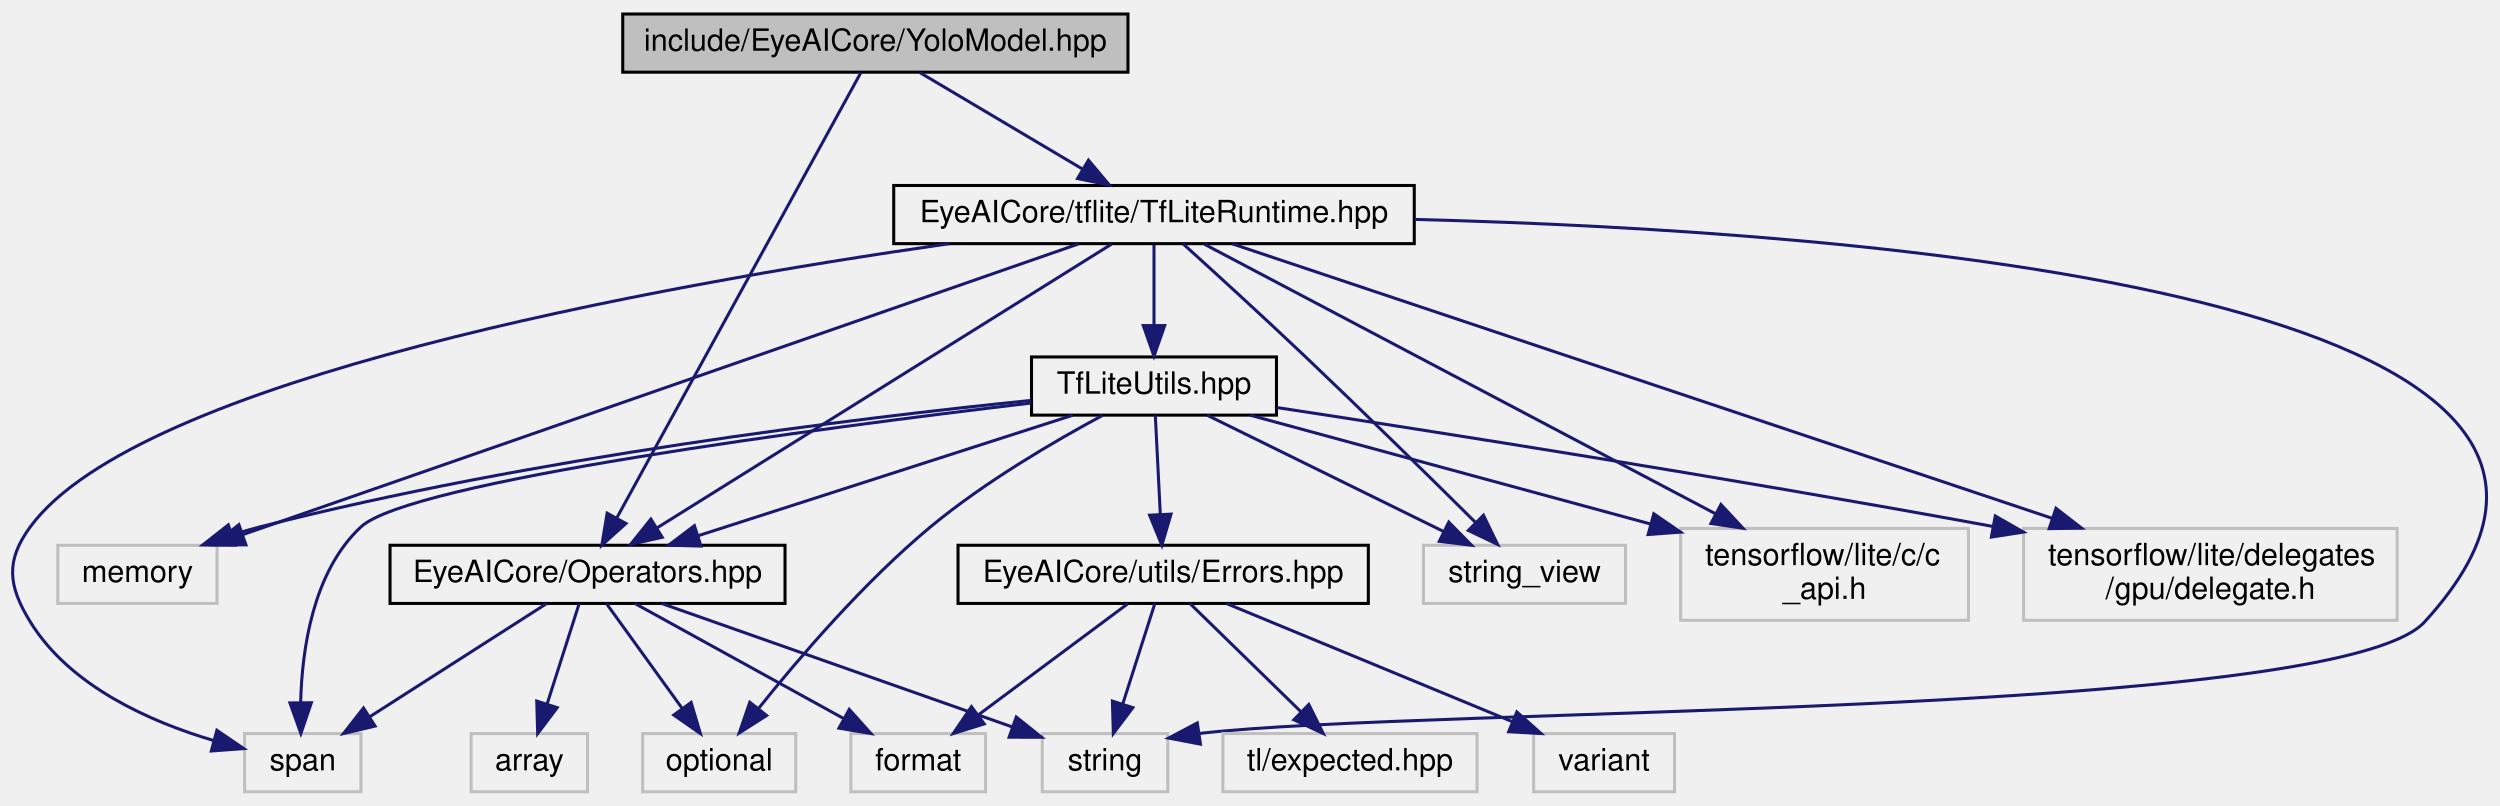
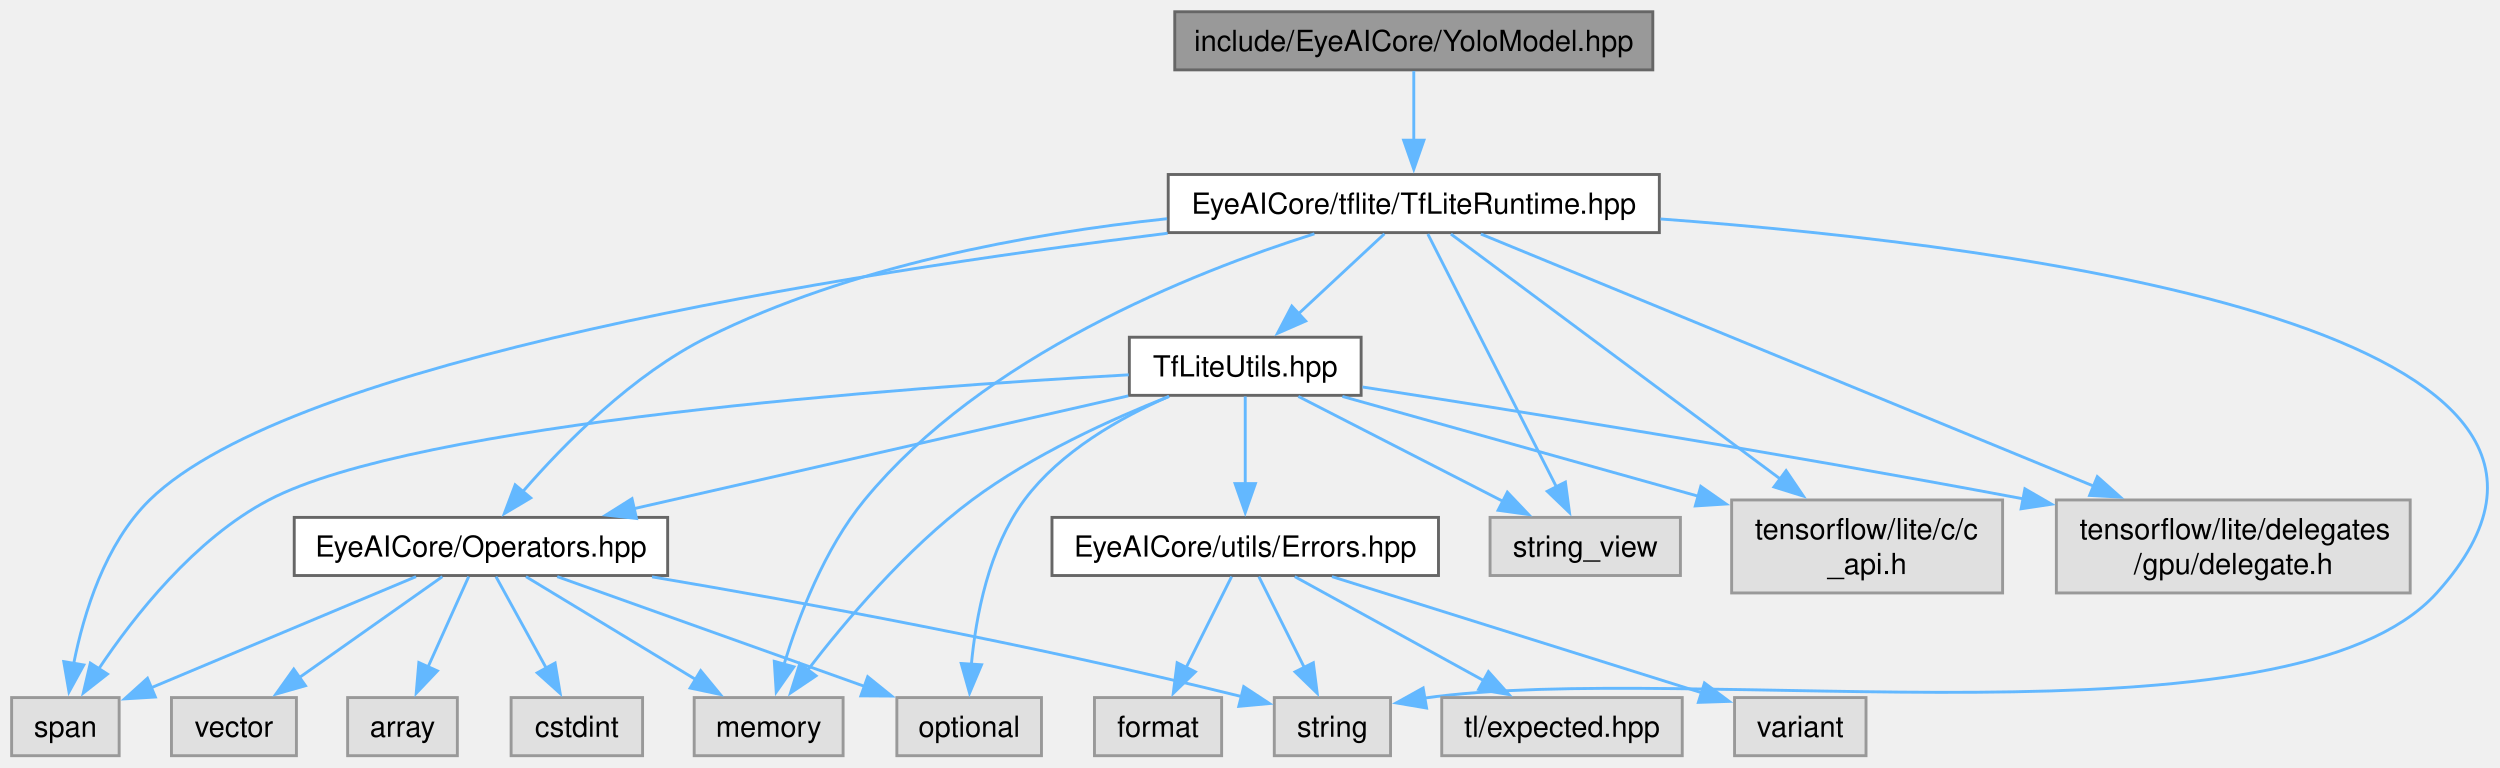
- <svg xmlns="http://www.w3.org/2000/svg" xmlns:xlink="http://www.w3.org/1999/xlink" width="816pt" height="263pt" viewBox="0.00 0.00 816.47 263.00">
-   <g id="graph0" class="graph" transform="scale(1 1) rotate(0) translate(4 259)">
-     <g id="node1" class="node">
-       <g id="a_node1">
-         <a xlink:title=" ">
-           <polygon fill="#bfbfbf" stroke="black" points="199.38,-235.5 199.38,-254.5 364.38,-254.5 364.38,-235.5 199.38,-235.5" />
-           <text text-anchor="middle" x="281.88" y="-242.5" font-family="Helvetica,sans-Serif" font-size="10.00">include/EyeAICore/YoloModel.hpp</text>
-         </a>
-       </g>
-     </g>
-     <g id="node2" class="node">
-       <g id="a_node2">
+ <svg xmlns="http://www.w3.org/2000/svg" xmlns:xlink="http://www.w3.org/1999/xlink" width="860pt" height="264pt" viewBox="0.00 0.00 860.28 264.00">
+   <g id="graph0" class="graph" transform="scale(1 1) rotate(0) translate(4 260)">
+     <g id="Node000001" class="node">
+       <g id="a_Node000001">
+         <a xlink:title=" ">
+           <polygon fill="#999999" stroke="#666666" points="564.75,-256 400.25,-256 400.25,-236 564.75,-236 564.75,-256" />
+           <text text-anchor="middle" x="482.5" y="-242.5" font-family="Helvetica,sans-Serif" font-size="10.00">include/EyeAICore/YoloModel.hpp</text>
+         </a>
+       </g>
+     </g>
+     <g id="Node000002" class="node">
+       <g id="a_Node000002">
+         <a xlink:href="TfLiteRuntime_8hpp.html" target="_top" xlink:title=" ">
+           <polygon fill="white" stroke="#666666" points="567,-200 398,-200 398,-180 567,-180 567,-200" />
+           <text text-anchor="middle" x="482.5" y="-186.5" font-family="Helvetica,sans-Serif" font-size="10.00">EyeAICore/tflite/TfLiteRuntime.hpp</text>
+         </a>
+       </g>
+     </g>
+     <g id="edge1_Node000001_Node000002" class="edge">
+       <g id="a_edge1_Node000001_Node000002">
+         <a xlink:title=" ">
+           <path fill="none" stroke="#63b8ff" d="M482.5,-235.59C482.5,-229.01 482.5,-219.96 482.5,-211.73" />
+           <polygon fill="#63b8ff" stroke="#63b8ff" points="486,-211.81 482.5,-201.81 479,-211.81 486,-211.81" />
+         </a>
+       </g>
+     </g>
+     <g id="Node000003" class="node">
+       <g id="a_Node000003">
        <a xlink:href="Operators_8hpp.html" target="_top" xlink:title=" ">
-           <polygon fill="none" stroke="black" points="123.38,-62 123.38,-81 252.38,-81 252.38,-62 123.38,-62" />
-           <text text-anchor="middle" x="187.88" y="-69" font-family="Helvetica,sans-Serif" font-size="10.00">EyeAICore/Operators.hpp</text>
-         </a>
-       </g>
-     </g>
-     <g id="edge1" class="edge">
-       <path fill="none" stroke="midnightblue" d="M277.09,-235.26C262.32,-208.31 217.27,-126.12 197.43,-89.92" />
-       <polygon fill="midnightblue" stroke="midnightblue" points="200.42,-88.11 192.55,-81.02 194.29,-91.47 200.42,-88.11" />
-     </g>
-     <g id="node8" class="node">
-       <g id="a_node8">
-         <a xlink:href="TfLiteRuntime_8hpp.html" target="_top" xlink:title=" ">
-           <polygon fill="none" stroke="black" points="287.88,-179.5 287.88,-198.5 457.88,-198.5 457.88,-179.5 287.88,-179.5" />
-           <text text-anchor="middle" x="372.88" y="-186.5" font-family="Helvetica,sans-Serif" font-size="10.00">EyeAICore/tflite/TfLiteRuntime.hpp</text>
-         </a>
-       </g>
-     </g>
-     <g id="edge7" class="edge">
-       <path fill="none" stroke="midnightblue" d="M296.5,-235.32C310.83,-226.82 332.89,-213.73 349.63,-203.8" />
-       <polygon fill="midnightblue" stroke="midnightblue" points="351.48,-206.77 358.3,-198.65 347.91,-200.75 351.48,-206.77" />
-     </g>
-     <g id="node3" class="node">
-       <g id="a_node3">
-         <a xlink:title=" ">
-           <polygon fill="none" stroke="#bfbfbf" points="149.88,-0.5 149.88,-19.5 187.88,-19.5 187.88,-0.5 149.88,-0.5" />
-           <text text-anchor="middle" x="168.88" y="-7.5" font-family="Helvetica,sans-Serif" font-size="10.00">array</text>
-         </a>
-       </g>
-     </g>
-     <g id="edge2" class="edge">
-       <path fill="none" stroke="midnightblue" d="M185.16,-61.98C182.45,-53.49 178.21,-40.2 174.73,-29.32" />
-       <polygon fill="midnightblue" stroke="midnightblue" points="177.97,-27.97 171.6,-19.51 171.3,-30.1 177.97,-27.97" />
-     </g>
-     <g id="node4" class="node">
-       <g id="a_node4">
-         <a xlink:title=" ">
-           <polygon fill="none" stroke="#bfbfbf" points="273.88,-0.5 273.88,-19.5 317.88,-19.5 317.88,-0.5 273.88,-0.5" />
-           <text text-anchor="middle" x="295.88" y="-7.5" font-family="Helvetica,sans-Serif" font-size="10.00">format</text>
-         </a>
-       </g>
-     </g>
-     <g id="edge3" class="edge">
-       <path fill="none" stroke="midnightblue" d="M203.35,-61.98C221.16,-52.17 250.62,-35.93 271.51,-24.42" />
-       <polygon fill="midnightblue" stroke="midnightblue" points="273.36,-27.4 280.43,-19.51 269.99,-21.27 273.36,-27.4" />
-     </g>
-     <g id="node5" class="node">
-       <g id="a_node5">
-         <a xlink:title=" ">
-           <polygon fill="none" stroke="#bfbfbf" points="205.88,-0.5 205.88,-19.5 255.88,-19.5 255.88,-0.5 205.88,-0.5" />
-           <text text-anchor="middle" x="230.88" y="-7.5" font-family="Helvetica,sans-Serif" font-size="10.00">optional</text>
-         </a>
-       </g>
-     </g>
-     <g id="edge4" class="edge">
-       <path fill="none" stroke="midnightblue" d="M194.04,-61.98C200.49,-53.05 210.78,-38.81 218.85,-27.64" />
-       <polygon fill="midnightblue" stroke="midnightblue" points="221.71,-29.66 224.73,-19.51 216.04,-25.56 221.71,-29.66" />
-     </g>
-     <g id="node6" class="node">
-       <g id="a_node6">
-         <a xlink:title=" ">
-           <polygon fill="none" stroke="#bfbfbf" points="75.88,-0.5 75.88,-19.5 113.88,-19.5 113.88,-0.5 75.88,-0.5" />
-           <text text-anchor="middle" x="94.88" y="-7.5" font-family="Helvetica,sans-Serif" font-size="10.00">span</text>
-         </a>
-       </g>
-     </g>
-     <g id="edge5" class="edge">
-       <path fill="none" stroke="midnightblue" d="M174.55,-61.98C159.5,-52.34 134.76,-36.52 116.84,-25.05" />
-       <polygon fill="midnightblue" stroke="midnightblue" points="118.49,-21.95 108.18,-19.51 114.72,-27.85 118.49,-21.95" />
-     </g>
-     <g id="node7" class="node">
-       <g id="a_node7">
-         <a xlink:title=" ">
-           <polygon fill="none" stroke="#bfbfbf" points="336.38,-0.5 336.38,-19.5 377.38,-19.5 377.38,-0.5 336.38,-0.5" />
-           <text text-anchor="middle" x="356.88" y="-7.5" font-family="Helvetica,sans-Serif" font-size="10.00">string</text>
-         </a>
-       </g>
-     </g>
-     <g id="edge6" class="edge">
-       <path fill="none" stroke="midnightblue" d="M212.09,-61.98C242.28,-51.35 293.9,-33.17 326.65,-21.64" />
-       <polygon fill="midnightblue" stroke="midnightblue" points="327.9,-24.91 336.17,-18.29 325.57,-18.31 327.9,-24.91" />
-     </g>
-     <g id="edge8" class="edge">
-       <path fill="none" stroke="midnightblue" d="M358.97,-179.32C327.23,-159.5 249.21,-110.79 210.46,-86.6" />
-       <polygon fill="midnightblue" stroke="midnightblue" points="212.28,-83.61 201.95,-81.28 208.57,-89.55 212.28,-83.61" />
-     </g>
-     <g id="edge25" class="edge">
-       <path fill="none" stroke="midnightblue" d="M305.95,-179.49C210.07,-165.74 41.26,-135.22 5.88,-87 -2.27,-75.89 -1.34,-67.74 5.88,-56 18.84,-34.93 45.05,-23.36 65.69,-17.25" />
-       <polygon fill="midnightblue" stroke="midnightblue" points="66.83,-20.57 75.58,-14.6 65.01,-13.81 66.83,-20.57" />
-     </g>
-     <g id="edge26" class="edge">
-       <path fill="none" stroke="midnightblue" d="M458.11,-187.41C605.99,-183.62 885.39,-162.64 787.88,-56 759.15,-24.59 462.39,-28.21 387.66,-19.53" />
-       <polygon fill="midnightblue" stroke="midnightblue" points="388.06,-16.05 377.65,-18.02 387.02,-22.97 388.06,-16.05" />
-     </g>
-     <g id="node9" class="node">
-       <g id="a_node9">
+           <polygon fill="white" stroke="#666666" points="225.75,-82 97.25,-82 97.25,-62 225.75,-62 225.75,-82" />
+           <text text-anchor="middle" x="161.5" y="-68.5" font-family="Helvetica,sans-Serif" font-size="10.00">EyeAICore/Operators.hpp</text>
+         </a>
+       </g>
+     </g>
+     <g id="edge2_Node000002_Node000003" class="edge">
+       <g id="a_edge2_Node000002_Node000003">
+         <a xlink:title=" ">
+           <path fill="none" stroke="#63b8ff" d="M397.61,-184.78C349.2,-179.63 288.59,-168.37 239.5,-144 213.72,-131.2 190.2,-107.36 175.88,-90.86" />
+           <polygon fill="#63b8ff" stroke="#63b8ff" points="178.64,-88.7 169.53,-83.29 173.27,-93.2 178.64,-88.7" />
+         </a>
+       </g>
+     </g>
+     <g id="Node000006" class="node">
+       <g id="a_Node000006">
+         <a xlink:title=" ">
+           <polygon fill="#e0e0e0" stroke="#999999" points="286.12,-20 234.88,-20 234.88,0 286.12,0 286.12,-20" />
+           <text text-anchor="middle" x="260.5" y="-6.5" font-family="Helvetica,sans-Serif" font-size="10.00">memory</text>
+         </a>
+       </g>
+     </g>
+     <g id="edge25_Node000002_Node000006" class="edge">
+       <g id="a_edge25_Node000002_Node000006">
+         <a xlink:title=" ">
+           <path fill="none" stroke="#63b8ff" d="M448.31,-179.59C405.91,-166.19 334.26,-137.57 293.5,-88 279.67,-71.19 270.73,-47.71 265.69,-31.11" />
+           <polygon fill="#63b8ff" stroke="#63b8ff" points="269.18,-30.58 263.11,-21.89 262.44,-32.47 269.18,-30.58" />
+         </a>
+       </g>
+     </g>
+     <g id="Node000008" class="node">
+       <g id="a_Node000008">
+         <a xlink:title=" ">
+           <polygon fill="#e0e0e0" stroke="#999999" points="37,-20 0,-20 0,0 37,0 37,-20" />
+           <text text-anchor="middle" x="18.5" y="-6.5" font-family="Helvetica,sans-Serif" font-size="10.00">span</text>
+         </a>
+       </g>
+     </g>
+     <g id="edge26_Node000002_Node000008" class="edge">
+       <g id="a_edge26_Node000002_Node000008">
+         <a xlink:title=" ">
+           <path fill="none" stroke="#63b8ff" d="M397.8,-179.79C285.71,-165.9 96.54,-135.99 47.5,-88 32.13,-72.96 24.81,-48.98 21.38,-31.78" />
+           <polygon fill="#63b8ff" stroke="#63b8ff" points="24.84,-31.22 19.74,-21.93 17.94,-32.37 24.84,-31.22" />
+         </a>
+       </g>
+     </g>
+     <g id="Node000009" class="node">
+       <g id="a_Node000009">
+         <a xlink:title=" ">
+           <polygon fill="#e0e0e0" stroke="#999999" points="474.5,-20 434.5,-20 434.5,0 474.5,0 474.5,-20" />
+           <text text-anchor="middle" x="454.5" y="-6.5" font-family="Helvetica,sans-Serif" font-size="10.00">string</text>
+         </a>
+       </g>
+     </g>
+     <g id="edge27_Node000002_Node000009" class="edge">
+       <g id="a_edge27_Node000002_Node000009">
+         <a xlink:title=" ">
+           <path fill="none" stroke="#63b8ff" d="M567.4,-184.69C695.59,-175.22 915.48,-145.71 834.5,-56 784.12,-0.18 578.22,-32.75 486.13,-19.82" />
+           <polygon fill="#63b8ff" stroke="#63b8ff" points="486.9,-16.4 476.46,-18.16 485.72,-23.3 486.9,-16.4" />
+         </a>
+       </g>
+     </g>
+     <g id="Node000011" class="node">
+       <g id="a_Node000011">
        <a xlink:href="TfLiteUtils_8hpp.html" target="_top" xlink:title=" ">
-           <polygon fill="none" stroke="black" points="332.88,-123.5 332.88,-142.5 412.88,-142.5 412.88,-123.5 332.88,-123.5" />
-           <text text-anchor="middle" x="372.88" y="-130.5" font-family="Helvetica,sans-Serif" font-size="10.00">TfLiteUtils.hpp</text>
-         </a>
-       </g>
-     </g>
-     <g id="edge9" class="edge">
-       <path fill="none" stroke="midnightblue" d="M372.88,-179.08C372.88,-172.01 372.88,-161.86 372.88,-152.99" />
-       <polygon fill="midnightblue" stroke="midnightblue" points="376.38,-152.75 372.88,-142.75 369.38,-152.75 376.38,-152.75" />
-     </g>
-     <g id="node13" class="node">
-       <g id="a_node13">
-         <a xlink:title=" ">
-           <polygon fill="none" stroke="#bfbfbf" points="14.88,-62 14.88,-81 66.88,-81 66.88,-62 14.88,-62" />
-           <text text-anchor="middle" x="40.88" y="-69" font-family="Helvetica,sans-Serif" font-size="10.00">memory</text>
-         </a>
-       </g>
-     </g>
-     <g id="edge24" class="edge">
-       <path fill="none" stroke="midnightblue" d="M348.2,-179.41C289.73,-159.07 142.69,-107.92 75.43,-84.52" />
-       <polygon fill="midnightblue" stroke="midnightblue" points="76.32,-81.12 65.72,-81.14 74.02,-87.73 76.32,-81.12" />
-     </g>
-     <g id="node14" class="node">
-       <g id="a_node14">
-         <a xlink:title=" ">
-           <polygon fill="none" stroke="#bfbfbf" points="460.88,-62 460.88,-81 526.88,-81 526.88,-62 460.88,-62" />
-           <text text-anchor="middle" x="493.88" y="-69" font-family="Helvetica,sans-Serif" font-size="10.00">string_view</text>
-         </a>
-       </g>
-     </g>
-     <g id="edge27" class="edge">
-       <path fill="none" stroke="midnightblue" d="M382.36,-179.46C392.29,-170.48 408.3,-155.88 421.88,-143 441.37,-124.51 463.39,-102.84 477.88,-88.45" />
-       <polygon fill="midnightblue" stroke="midnightblue" points="480.48,-90.81 485.1,-81.27 475.54,-85.84 480.48,-90.81" />
-     </g>
-     <g id="node15" class="node">
-       <g id="a_node15">
-         <a xlink:title=" ">
-           <polygon fill="none" stroke="#bfbfbf" points="544.88,-56.5 544.88,-86.5 638.88,-86.5 638.88,-56.5 544.88,-56.5" />
-           <text text-anchor="start" x="552.88" y="-74.5" font-family="Helvetica,sans-Serif" font-size="10.00">tensorflow/lite/c/c</text>
-           <text text-anchor="middle" x="591.88" y="-63.5" font-family="Helvetica,sans-Serif" font-size="10.00">_api.h</text>
-         </a>
-       </g>
-     </g>
-     <g id="edge22" class="edge">
-       <path fill="none" stroke="midnightblue" d="M389.34,-179.32C424.59,-160.73 508.07,-116.7 556.13,-91.35" />
-       <polygon fill="midnightblue" stroke="midnightblue" points="558.04,-94.31 565.25,-86.55 554.77,-88.11 558.04,-94.31" />
-     </g>
-     <g id="node16" class="node">
-       <g id="a_node16">
-         <a xlink:title=" ">
-           <polygon fill="none" stroke="#bfbfbf" points="656.88,-56.5 656.88,-86.5 778.88,-86.5 778.88,-56.5 656.88,-56.5" />
-           <text text-anchor="start" x="664.88" y="-74.5" font-family="Helvetica,sans-Serif" font-size="10.00">tensorflow/lite/delegates</text>
-           <text text-anchor="middle" x="717.88" y="-63.5" font-family="Helvetica,sans-Serif" font-size="10.00">/gpu/delegate.h</text>
-         </a>
-       </g>
-     </g>
-     <g id="edge23" class="edge">
-       <path fill="none" stroke="midnightblue" d="M398.53,-179.41C455.02,-160.5 591.11,-114.94 666.12,-89.83" />
-       <polygon fill="midnightblue" stroke="midnightblue" points="667.46,-93.07 675.84,-86.58 665.24,-86.43 667.46,-93.07" />
-     </g>
-     <g id="edge10" class="edge">
-       <path fill="none" stroke="midnightblue" d="M346.37,-123.48C314.23,-113.14 259.89,-95.66 223.95,-84.1" />
-       <polygon fill="midnightblue" stroke="midnightblue" points="224.93,-80.74 214.34,-81.01 222.78,-87.4 224.93,-80.74" />
-     </g>
-     <g id="edge17" class="edge">
-       <path fill="none" stroke="midnightblue" d="M356.05,-123.4C340.65,-115.13 317.63,-101.74 299.88,-87 278.13,-68.94 256.84,-44.08 243.79,-27.78" />
-       <polygon fill="midnightblue" stroke="midnightblue" points="246.38,-25.4 237.44,-19.71 240.87,-29.73 246.38,-25.4" />
-     </g>
-     <g id="edge18" class="edge">
-       <path fill="none" stroke="midnightblue" d="M332.73,-127.45C264.03,-119.31 129.72,-101.72 113.88,-87 98.19,-72.42 94.61,-47.01 94.19,-29.62" />
-       <polygon fill="midnightblue" stroke="midnightblue" points="97.69,-29.57 94.26,-19.54 90.69,-29.51 97.69,-29.57" />
-     </g>
-     <g id="node10" class="node">
-       <g id="a_node10">
+           <polygon fill="white" stroke="#666666" points="464.38,-144 384.62,-144 384.62,-124 464.38,-124 464.38,-144" />
+           <text text-anchor="middle" x="424.5" y="-130.5" font-family="Helvetica,sans-Serif" font-size="10.00">TfLiteUtils.hpp</text>
+         </a>
+       </g>
+     </g>
+     <g id="edge10_Node000002_Node000011" class="edge">
+       <g id="a_edge10_Node000002_Node000011">
+         <a xlink:title=" ">
+           <path fill="none" stroke="#63b8ff" d="M472.4,-179.59C464.25,-172.01 452.57,-161.13 442.78,-152.02" />
+           <polygon fill="#63b8ff" stroke="#63b8ff" points="445.3,-149.58 435.59,-145.33 440.53,-154.71 445.3,-149.58" />
+         </a>
+       </g>
+     </g>
+     <g id="Node000016" class="node">
+       <g id="a_Node000016">
+         <a xlink:title=" ">
+           <polygon fill="#e0e0e0" stroke="#999999" points="574.25,-82 508.75,-82 508.75,-62 574.25,-62 574.25,-82" />
+           <text text-anchor="middle" x="541.5" y="-68.5" font-family="Helvetica,sans-Serif" font-size="10.00">string_view</text>
+         </a>
+       </g>
+     </g>
+     <g id="edge28_Node000002_Node000016" class="edge">
+       <g id="a_edge28_Node000002_Node000016">
+         <a xlink:title=" ">
+           <path fill="none" stroke="#63b8ff" d="M487.33,-179.51C496.97,-160.55 518.78,-117.67 531.59,-92.48" />
+           <polygon fill="#63b8ff" stroke="#63b8ff" points="534.67,-94.15 536.08,-83.65 528.43,-90.98 534.67,-94.15" />
+         </a>
+       </g>
+     </g>
+     <g id="Node000017" class="node">
+       <g id="a_Node000017">
+         <a xlink:title=" ">
+           <polygon fill="#e0e0e0" stroke="#999999" points="685.12,-88 591.88,-88 591.88,-56 685.12,-56 685.12,-88" />
+           <text text-anchor="start" x="599.88" y="-74.5" font-family="Helvetica,sans-Serif" font-size="10.00">tensorflow/lite/c/c</text>
+           <text text-anchor="middle" x="638.5" y="-62.5" font-family="Helvetica,sans-Serif" font-size="10.00">_api.h</text>
+         </a>
+       </g>
+     </g>
+     <g id="edge23_Node000002_Node000017" class="edge">
+       <g id="a_edge23_Node000002_Node000017">
+         <a xlink:title=" ">
+           <path fill="none" stroke="#63b8ff" d="M495.27,-179.51C519.88,-161.21 574.47,-120.61 608.7,-95.16" />
+           <polygon fill="#63b8ff" stroke="#63b8ff" points="610.62,-98.09 616.56,-89.32 606.44,-92.47 610.62,-98.09" />
+         </a>
+       </g>
+     </g>
+     <g id="Node000018" class="node">
+       <g id="a_Node000018">
+         <a xlink:title=" ">
+           <polygon fill="#e0e0e0" stroke="#999999" points="825.38,-88 703.62,-88 703.62,-56 825.38,-56 825.38,-88" />
+           <text text-anchor="start" x="711.62" y="-74.5" font-family="Helvetica,sans-Serif" font-size="10.00">tensorflow/lite/delegates</text>
+           <text text-anchor="middle" x="764.5" y="-62.5" font-family="Helvetica,sans-Serif" font-size="10.00">/gpu/delegate.h</text>
+         </a>
+       </g>
+     </g>
+     <g id="edge24_Node000002_Node000018" class="edge">
+       <g id="a_edge24_Node000002_Node000018">
+         <a xlink:title=" ">
+           <path fill="none" stroke="#63b8ff" d="M505.58,-179.51C551.49,-160.62 655.14,-117.99 716.46,-92.76" />
+           <polygon fill="#63b8ff" stroke="#63b8ff" points="717.71,-96.03 725.63,-88.99 715.05,-89.56 717.71,-96.03" />
+         </a>
+       </g>
+     </g>
+     <g id="Node000004" class="node">
+       <g id="a_Node000004">
+         <a xlink:title=" ">
+           <polygon fill="#e0e0e0" stroke="#999999" points="153.38,-20 115.62,-20 115.62,0 153.38,0 153.38,-20" />
+           <text text-anchor="middle" x="134.5" y="-6.5" font-family="Helvetica,sans-Serif" font-size="10.00">array</text>
+         </a>
+       </g>
+     </g>
+     <g id="edge3_Node000003_Node000004" class="edge">
+       <g id="a_edge3_Node000003_Node000004">
+         <a xlink:title=" ">
+           <path fill="none" stroke="#63b8ff" d="M157.28,-61.62C153.53,-53.3 147.94,-40.86 143.23,-30.4" />
+           <polygon fill="#63b8ff" stroke="#63b8ff" points="146.52,-29.18 139.22,-21.49 140.13,-32.05 146.52,-29.18" />
+         </a>
+       </g>
+     </g>
+     <g id="Node000005" class="node">
+       <g id="a_Node000005">
+         <a xlink:title=" ">
+           <polygon fill="#e0e0e0" stroke="#999999" points="217.12,-20 171.88,-20 171.88,0 217.12,0 217.12,-20" />
+           <text text-anchor="middle" x="194.5" y="-6.5" font-family="Helvetica,sans-Serif" font-size="10.00">cstdint</text>
+         </a>
+       </g>
+     </g>
+     <g id="edge4_Node000003_Node000005" class="edge">
+       <g id="a_edge4_Node000003_Node000005">
+         <a xlink:title=" ">
+           <path fill="none" stroke="#63b8ff" d="M166.66,-61.62C171.28,-53.21 178.22,-40.6 184.01,-30.07" />
+           <polygon fill="#63b8ff" stroke="#63b8ff" points="187.01,-31.89 188.76,-21.44 180.87,-28.51 187.01,-31.89" />
+         </a>
+       </g>
+     </g>
+     <g id="edge5_Node000003_Node000006" class="edge">
+       <g id="a_edge5_Node000003_Node000006">
+         <a xlink:title=" ">
+           <path fill="none" stroke="#63b8ff" d="M176.97,-61.62C192.59,-52.16 216.97,-37.38 235.37,-26.23" />
+           <polygon fill="#63b8ff" stroke="#63b8ff" points="237.11,-29.27 243.85,-21.09 233.48,-23.28 237.11,-29.27" />
+         </a>
+       </g>
+     </g>
+     <g id="Node000007" class="node">
+       <g id="a_Node000007">
+         <a xlink:title=" ">
+           <polygon fill="#e0e0e0" stroke="#999999" points="354.38,-20 304.62,-20 304.62,0 354.38,0 354.38,-20" />
+           <text text-anchor="middle" x="329.5" y="-6.5" font-family="Helvetica,sans-Serif" font-size="10.00">optional</text>
+         </a>
+       </g>
+     </g>
+     <g id="edge6_Node000003_Node000007" class="edge">
+       <g id="a_edge6_Node000003_Node000007">
+         <a xlink:title=" ">
+           <path fill="none" stroke="#63b8ff" d="M187.75,-61.62C216.23,-51.45 261.88,-35.15 293.65,-23.8" />
+           <polygon fill="#63b8ff" stroke="#63b8ff" points="294.59,-27.18 302.83,-20.52 292.24,-20.59 294.59,-27.18" />
+         </a>
+       </g>
+     </g>
+     <g id="edge7_Node000003_Node000008" class="edge">
+       <g id="a_edge7_Node000003_Node000008">
+         <a xlink:title=" ">
+           <path fill="none" stroke="#63b8ff" d="M139.16,-61.62C114.58,-51.31 74.98,-34.7 47.9,-23.33" />
+           <polygon fill="#63b8ff" stroke="#63b8ff" points="49.46,-20.19 38.88,-19.55 46.75,-26.65 49.46,-20.19" />
+         </a>
+       </g>
+     </g>
+     <g id="edge8_Node000003_Node000009" class="edge">
+       <g id="a_edge8_Node000003_Node000009">
+         <a xlink:title=" ">
+           <path fill="none" stroke="#63b8ff" d="M220.37,-61.54C271.62,-52.87 348.08,-38.91 423.22,-20.35" />
+           <polygon fill="#63b8ff" stroke="#63b8ff" points="423.98,-23.77 432.83,-17.95 422.28,-16.98 423.98,-23.77" />
+         </a>
+       </g>
+     </g>
+     <g id="Node000010" class="node">
+       <g id="a_Node000010">
+         <a xlink:title=" ">
+           <polygon fill="#e0e0e0" stroke="#999999" points="98,-20 55,-20 55,0 98,0 98,-20" />
+           <text text-anchor="middle" x="76.5" y="-6.5" font-family="Helvetica,sans-Serif" font-size="10.00">vector</text>
+         </a>
+       </g>
+     </g>
+     <g id="edge9_Node000003_Node000010" class="edge">
+       <g id="a_edge9_Node000003_Node000010">
+         <a xlink:title=" ">
+           <path fill="none" stroke="#63b8ff" d="M148.22,-61.62C134.99,-52.29 114.46,-37.79 98.74,-26.7" />
+           <polygon fill="#63b8ff" stroke="#63b8ff" points="101.11,-24.09 90.92,-21.18 97.08,-29.81 101.11,-24.09" />
+         </a>
+       </g>
+     </g>
+     <g id="edge11_Node000011_Node000003" class="edge">
+       <g id="a_edge11_Node000011_Node000003">
+         <a xlink:title=" ">
+           <path fill="none" stroke="#63b8ff" d="M384.27,-123.82C338.65,-113.41 264.12,-96.41 213.97,-84.97" />
+           <polygon fill="#63b8ff" stroke="#63b8ff" points="215.03,-81.62 204.5,-82.81 213.48,-88.45 215.03,-81.62" />
+         </a>
+       </g>
+     </g>
+     <g id="edge17_Node000011_Node000006" class="edge">
+       <g id="a_edge17_Node000011_Node000006">
+         <a xlink:title=" ">
+           <path fill="none" stroke="#63b8ff" d="M398.27,-123.63C378.53,-115.85 351.4,-103.55 330.5,-88 307.84,-71.14 286.76,-46.16 273.77,-29.26" />
+           <polygon fill="#63b8ff" stroke="#63b8ff" points="276.81,-27.49 268.02,-21.58 271.21,-31.68 276.81,-27.49" />
+         </a>
+       </g>
+     </g>
+     <g id="edge18_Node000011_Node000007" class="edge">
+       <g id="a_edge18_Node000011_Node000007">
+         <a xlink:title=" ">
+           <path fill="none" stroke="#63b8ff" d="M398.26,-123.64C381.61,-116.39 360.94,-104.74 348.5,-88 336.2,-71.44 331.79,-47.89 330.24,-31.21" />
+           <polygon fill="#63b8ff" stroke="#63b8ff" points="333.76,-31.29 329.64,-21.53 326.77,-31.72 333.76,-31.29" />
+         </a>
+       </g>
+     </g>
+     <g id="edge19_Node000011_Node000008" class="edge">
+       <g id="a_edge19_Node000011_Node000008">
+         <a xlink:title=" ">
+           <path fill="none" stroke="#63b8ff" d="M384.42,-131.06C306.81,-126.75 139.19,-114.59 88.5,-88 62.96,-74.6 42.05,-47.96 29.93,-29.81" />
+           <polygon fill="#63b8ff" stroke="#63b8ff" points="32.98,-28.09 24.65,-21.55 27.08,-31.86 32.98,-28.09" />
+         </a>
+       </g>
+     </g>
+     <g id="Node000012" class="node">
+       <g id="a_Node000012">
        <a xlink:href="Errors_8hpp.html" target="_top" xlink:title=" ">
-           <polygon fill="none" stroke="black" points="308.88,-62 308.88,-81 442.88,-81 442.88,-62 308.88,-62" />
-           <text text-anchor="middle" x="375.88" y="-69" font-family="Helvetica,sans-Serif" font-size="10.00">EyeAICore/utils/Errors.hpp</text>
-         </a>
-       </g>
-     </g>
-     <g id="edge11" class="edge">
-       <path fill="none" stroke="midnightblue" d="M373.31,-123.48C373.73,-115.08 374.39,-101.98 374.94,-91.16" />
-       <polygon fill="midnightblue" stroke="midnightblue" points="378.44,-91.17 375.45,-81.01 371.45,-90.82 378.44,-91.17" />
-     </g>
-     <g id="edge16" class="edge">
-       <path fill="none" stroke="midnightblue" d="M332.71,-128.31C275.95,-122.54 169.33,-109.62 80.88,-87 77.9,-86.24 74.83,-85.34 71.78,-84.37" />
-       <polygon fill="midnightblue" stroke="midnightblue" points="72.82,-81.03 62.23,-81.11 70.56,-87.65 72.82,-81.03" />
-     </g>
-     <g id="edge19" class="edge">
-       <path fill="none" stroke="midnightblue" d="M390.22,-123.48C410.43,-113.53 444.07,-96.99 467.52,-85.46" />
-       <polygon fill="midnightblue" stroke="midnightblue" points="469.15,-88.56 476.58,-81.01 466.06,-82.28 469.15,-88.56" />
-     </g>
-     <g id="edge20" class="edge">
-       <path fill="none" stroke="midnightblue" d="M404.26,-123.48C438.31,-114.22 493.4,-99.26 535.09,-87.93" />
-       <polygon fill="midnightblue" stroke="midnightblue" points="536.11,-91.28 544.84,-85.28 534.27,-84.52 536.11,-91.28" />
-     </g>
-     <g id="edge21" class="edge">
-       <path fill="none" stroke="midnightblue" d="M413.05,-125.97C464.76,-118.09 557.62,-103.53 646.81,-87.15" />
-       <polygon fill="midnightblue" stroke="midnightblue" points="647.63,-90.56 656.83,-85.3 646.36,-83.68 647.63,-90.56" />
-     </g>
-     <g id="edge12" class="edge">
-       <path fill="none" stroke="midnightblue" d="M364.42,-61.98C351.7,-52.52 330.97,-37.1 315.63,-25.69" />
-       <polygon fill="midnightblue" stroke="midnightblue" points="317.43,-22.67 307.32,-19.51 313.26,-28.29 317.43,-22.67" />
-     </g>
-     <g id="edge13" class="edge">
-       <path fill="none" stroke="midnightblue" d="M373.16,-61.98C370.45,-53.49 366.21,-40.2 362.73,-29.32" />
-       <polygon fill="midnightblue" stroke="midnightblue" points="365.97,-27.97 359.6,-19.51 359.3,-30.1 365.97,-27.97" />
-     </g>
-     <g id="node11" class="node">
-       <g id="a_node11">
-         <a xlink:title=" ">
-           <polygon fill="none" stroke="#bfbfbf" points="395.38,-0.5 395.38,-19.5 478.38,-19.5 478.38,-0.5 395.38,-0.5" />
-           <text text-anchor="middle" x="436.88" y="-7.5" font-family="Helvetica,sans-Serif" font-size="10.00">tl/expected.hpp</text>
-         </a>
-       </g>
-     </g>
-     <g id="edge14" class="edge">
-       <path fill="none" stroke="midnightblue" d="M384.62,-61.98C394.04,-52.78 409.24,-37.96 420.83,-26.66" />
-       <polygon fill="midnightblue" stroke="midnightblue" points="423.44,-29 428.16,-19.51 418.55,-23.99 423.44,-29" />
-     </g>
-     <g id="node12" class="node">
-       <g id="a_node12">
-         <a xlink:title=" ">
-           <polygon fill="none" stroke="#bfbfbf" points="496.88,-0.5 496.88,-19.5 542.88,-19.5 542.88,-0.5 496.88,-0.5" />
-           <text text-anchor="middle" x="519.88" y="-7.5" font-family="Helvetica,sans-Serif" font-size="10.00">variant</text>
-         </a>
-       </g>
-     </g>
-     <g id="edge15" class="edge">
-       <path fill="none" stroke="midnightblue" d="M396.51,-61.98C421,-51.86 462.03,-34.9 489.99,-23.35" />
-       <polygon fill="midnightblue" stroke="midnightblue" points="491.38,-26.56 499.29,-19.51 488.71,-20.09 491.38,-26.56" />
+           <polygon fill="white" stroke="#666666" points="491,-82 358,-82 358,-62 491,-62 491,-82" />
+           <text text-anchor="middle" x="424.5" y="-68.5" font-family="Helvetica,sans-Serif" font-size="10.00">EyeAICore/utils/Errors.hpp</text>
+         </a>
+       </g>
+     </g>
+     <g id="edge12_Node000011_Node000012" class="edge">
+       <g id="a_edge12_Node000011_Node000012">
+         <a xlink:title=" ">
+           <path fill="none" stroke="#63b8ff" d="M424.5,-123.62C424.5,-115.56 424.5,-103.65 424.5,-93.41" />
+           <polygon fill="#63b8ff" stroke="#63b8ff" points="428,-93.63 424.5,-83.63 421,-93.63 428,-93.63" />
+         </a>
+       </g>
+     </g>
+     <g id="edge20_Node000011_Node000016" class="edge">
+       <g id="a_edge20_Node000011_Node000016">
+         <a xlink:title=" ">
+           <path fill="none" stroke="#63b8ff" d="M442.78,-123.62C461.67,-113.94 491.4,-98.69 513.31,-87.46" />
+           <polygon fill="#63b8ff" stroke="#63b8ff" points="514.7,-90.68 522,-83 511.51,-84.45 514.7,-90.68" />
+         </a>
+       </g>
+     </g>
+     <g id="edge21_Node000011_Node000017" class="edge">
+       <g id="a_edge21_Node000011_Node000017">
+         <a xlink:title=" ">
+           <path fill="none" stroke="#63b8ff" d="M457.94,-123.62C490.64,-114.46 541.11,-100.31 580.39,-89.29" />
+           <polygon fill="#63b8ff" stroke="#63b8ff" points="581.26,-92.68 589.95,-86.61 579.37,-85.94 581.26,-92.68" />
+         </a>
+       </g>
+     </g>
+     <g id="edge22_Node000011_Node000018" class="edge">
+       <g id="a_edge22_Node000011_Node000018">
+         <a xlink:title=" ">
+           <path fill="none" stroke="#63b8ff" d="M464.86,-126.87C515.56,-119.03 605.51,-104.7 692.33,-88.36" />
+           <polygon fill="#63b8ff" stroke="#63b8ff" points="692.79,-91.84 701.96,-86.54 691.49,-84.96 692.79,-91.84" />
+         </a>
+       </g>
+     </g>
+     <g id="edge14_Node000012_Node000009" class="edge">
+       <g id="a_edge14_Node000012_Node000009">
+         <a xlink:title=" ">
+           <path fill="none" stroke="#63b8ff" d="M429.19,-61.62C433.35,-53.3 439.57,-40.86 444.8,-30.4" />
+           <polygon fill="#63b8ff" stroke="#63b8ff" points="447.93,-31.98 449.27,-21.47 441.66,-28.85 447.93,-31.98" />
+         </a>
+       </g>
+     </g>
+     <g id="Node000013" class="node">
+       <g id="a_Node000013">
+         <a xlink:title=" ">
+           <polygon fill="#e0e0e0" stroke="#999999" points="416.38,-20 372.62,-20 372.62,0 416.38,0 416.38,-20" />
+           <text text-anchor="middle" x="394.5" y="-6.5" font-family="Helvetica,sans-Serif" font-size="10.00">format</text>
+         </a>
+       </g>
+     </g>
+     <g id="edge13_Node000012_Node000013" class="edge">
+       <g id="a_edge13_Node000012_Node000013">
+         <a xlink:title=" ">
+           <path fill="none" stroke="#63b8ff" d="M419.81,-61.62C415.65,-53.3 409.43,-40.86 404.2,-30.4" />
+           <polygon fill="#63b8ff" stroke="#63b8ff" points="407.34,-28.85 399.73,-21.47 401.07,-31.98 407.34,-28.85" />
+         </a>
+       </g>
+     </g>
+     <g id="Node000014" class="node">
+       <g id="a_Node000014">
+         <a xlink:title=" ">
+           <polygon fill="#e0e0e0" stroke="#999999" points="574.88,-20 492.12,-20 492.12,0 574.88,0 574.88,-20" />
+           <text text-anchor="middle" x="533.5" y="-6.5" font-family="Helvetica,sans-Serif" font-size="10.00">tl/expected.hpp</text>
+         </a>
+       </g>
+     </g>
+     <g id="edge15_Node000012_Node000014" class="edge">
+       <g id="a_edge15_Node000012_Node000014">
+         <a xlink:title=" ">
+           <path fill="none" stroke="#63b8ff" d="M441.53,-61.62C458.97,-52.03 486.33,-36.97 506.68,-25.77" />
+           <polygon fill="#63b8ff" stroke="#63b8ff" points="508.19,-28.93 515.26,-21.04 504.81,-22.8 508.19,-28.93" />
+         </a>
+       </g>
+     </g>
+     <g id="Node000015" class="node">
+       <g id="a_Node000015">
+         <a xlink:title=" ">
+           <polygon fill="#e0e0e0" stroke="#999999" points="638.12,-20 592.88,-20 592.88,0 638.12,0 638.12,-20" />
+           <text text-anchor="middle" x="615.5" y="-6.5" font-family="Helvetica,sans-Serif" font-size="10.00">variant</text>
+         </a>
+       </g>
+     </g>
+     <g id="edge16_Node000012_Node000015" class="edge">
+       <g id="a_edge16_Node000012_Node000015">
+         <a xlink:title=" ">
+           <path fill="none" stroke="#63b8ff" d="M454.34,-61.62C488.8,-50.8 545.37,-33.03 581.5,-21.68" />
+           <polygon fill="#63b8ff" stroke="#63b8ff" points="582.53,-25.03 591.02,-18.69 580.43,-18.35 582.53,-25.03" />
+         </a>
+       </g>
    </g>
  </g>
</svg>
